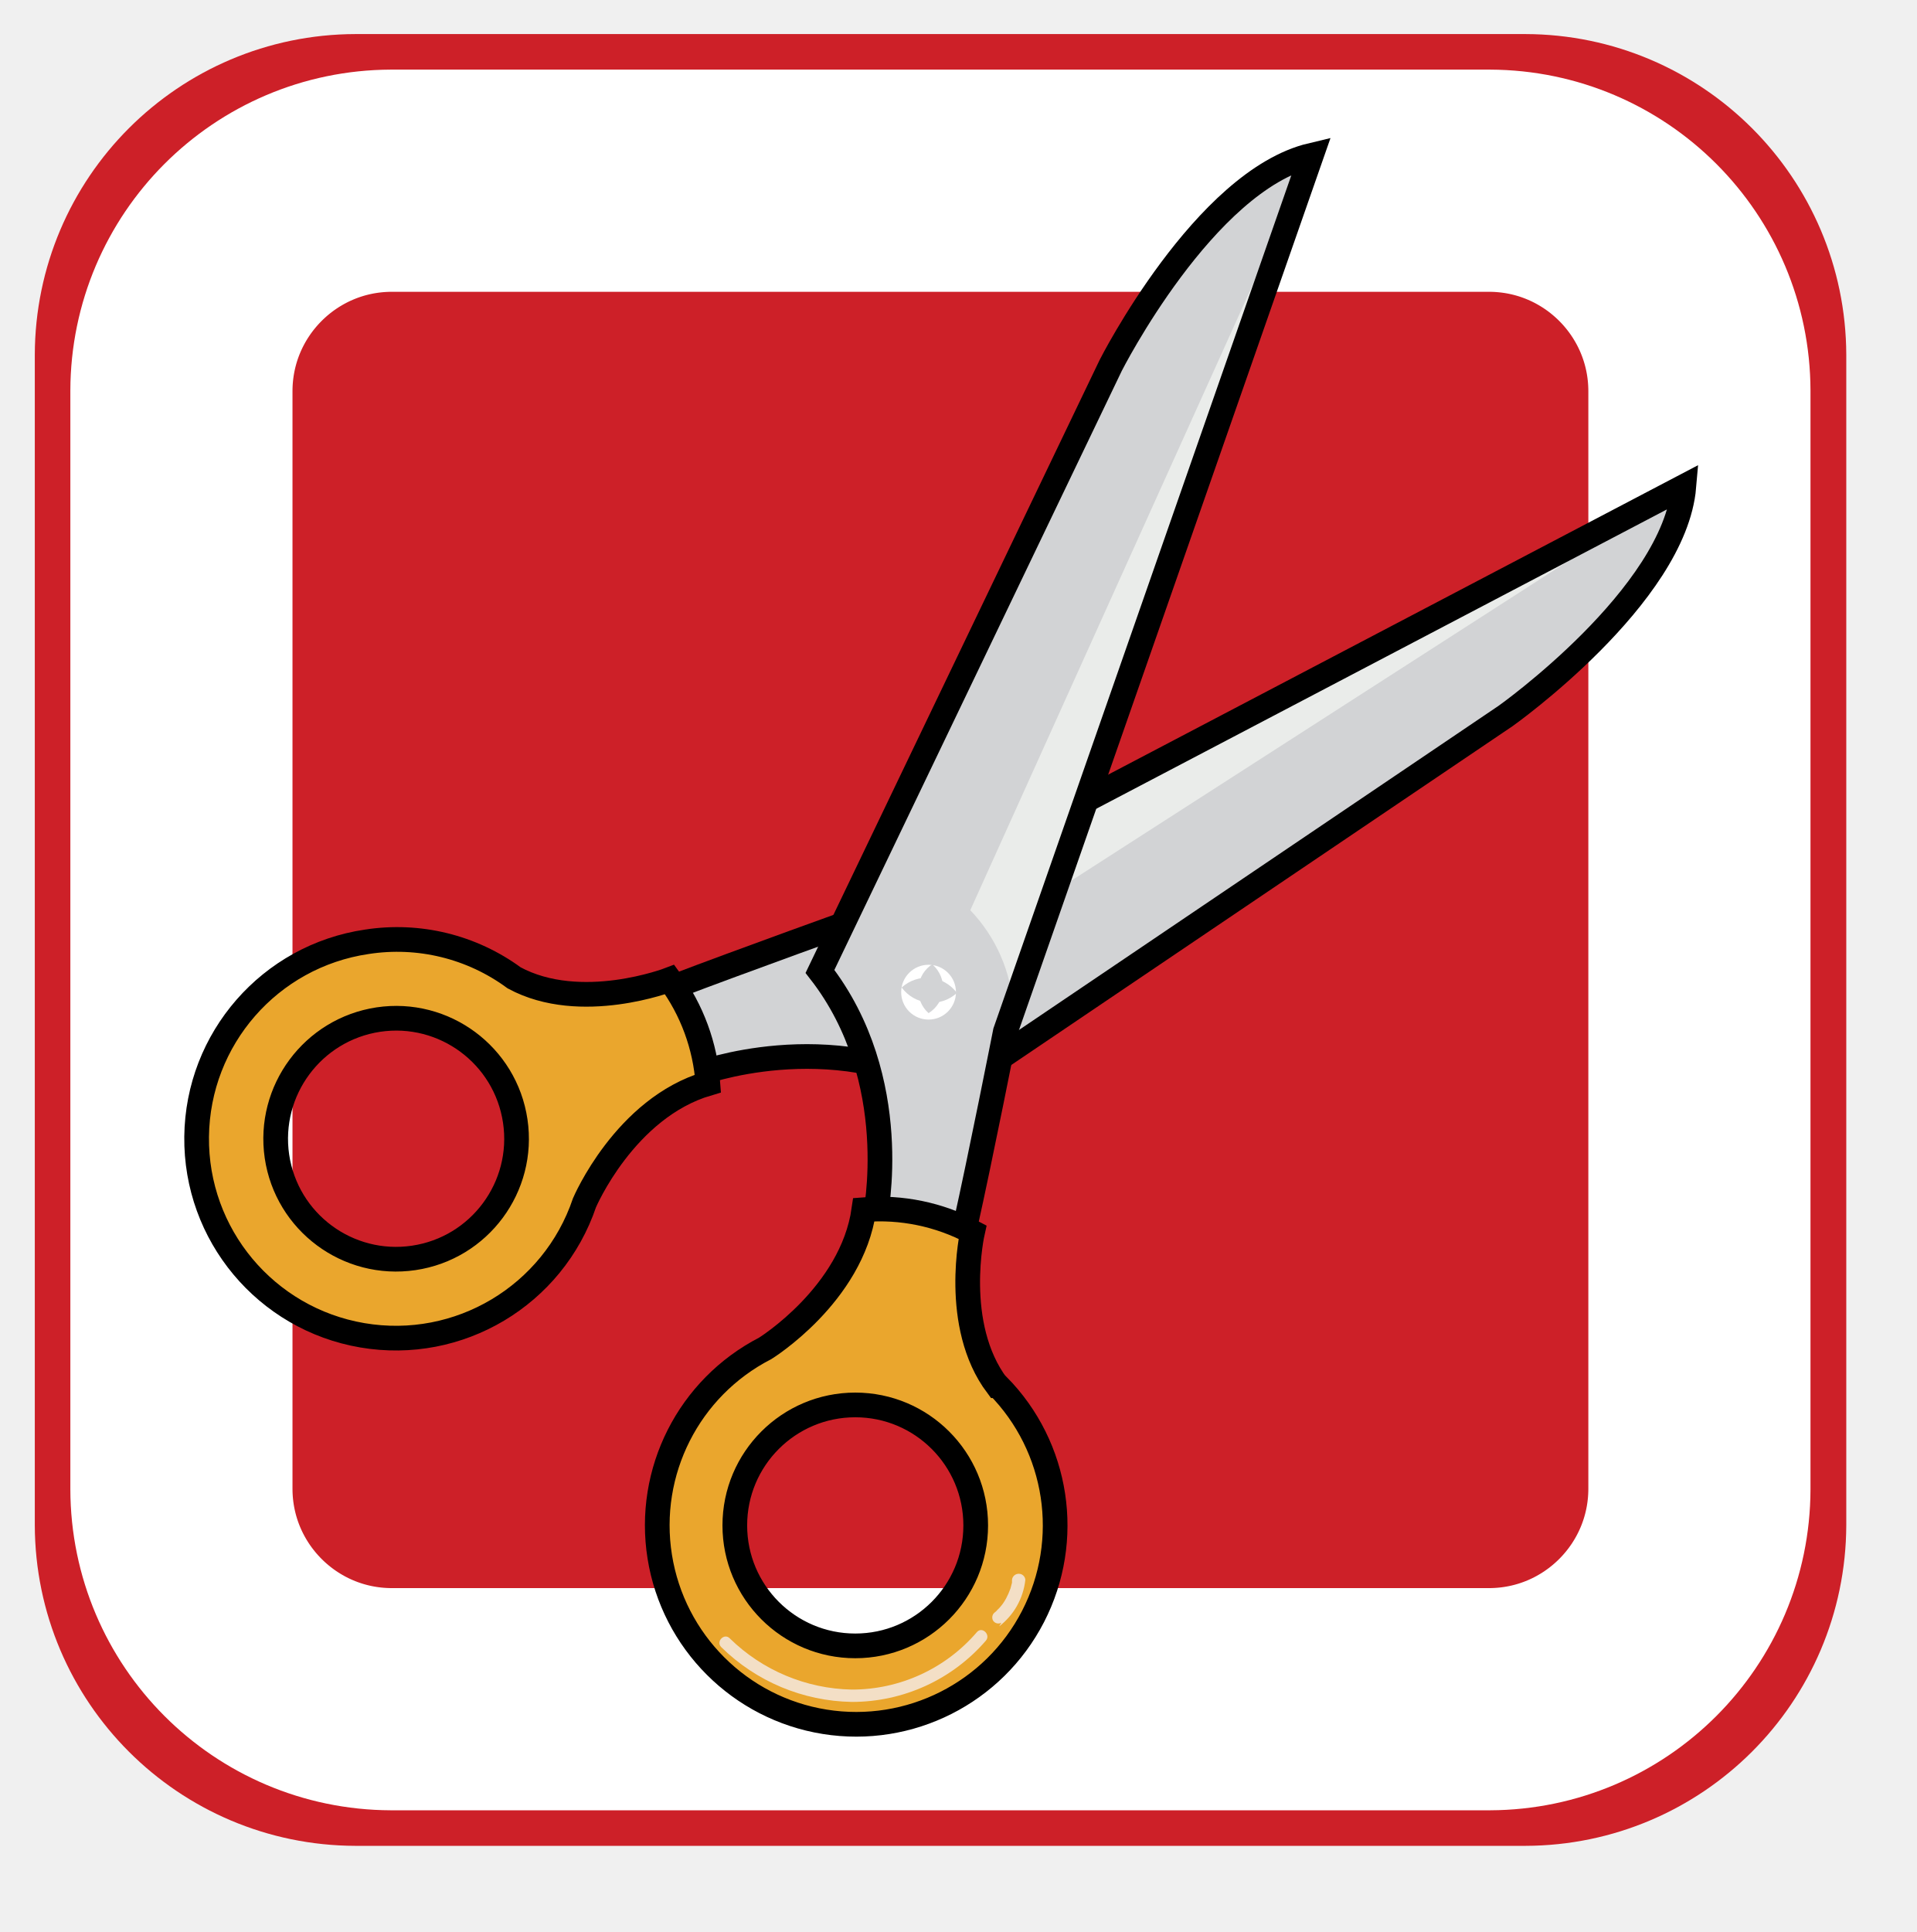
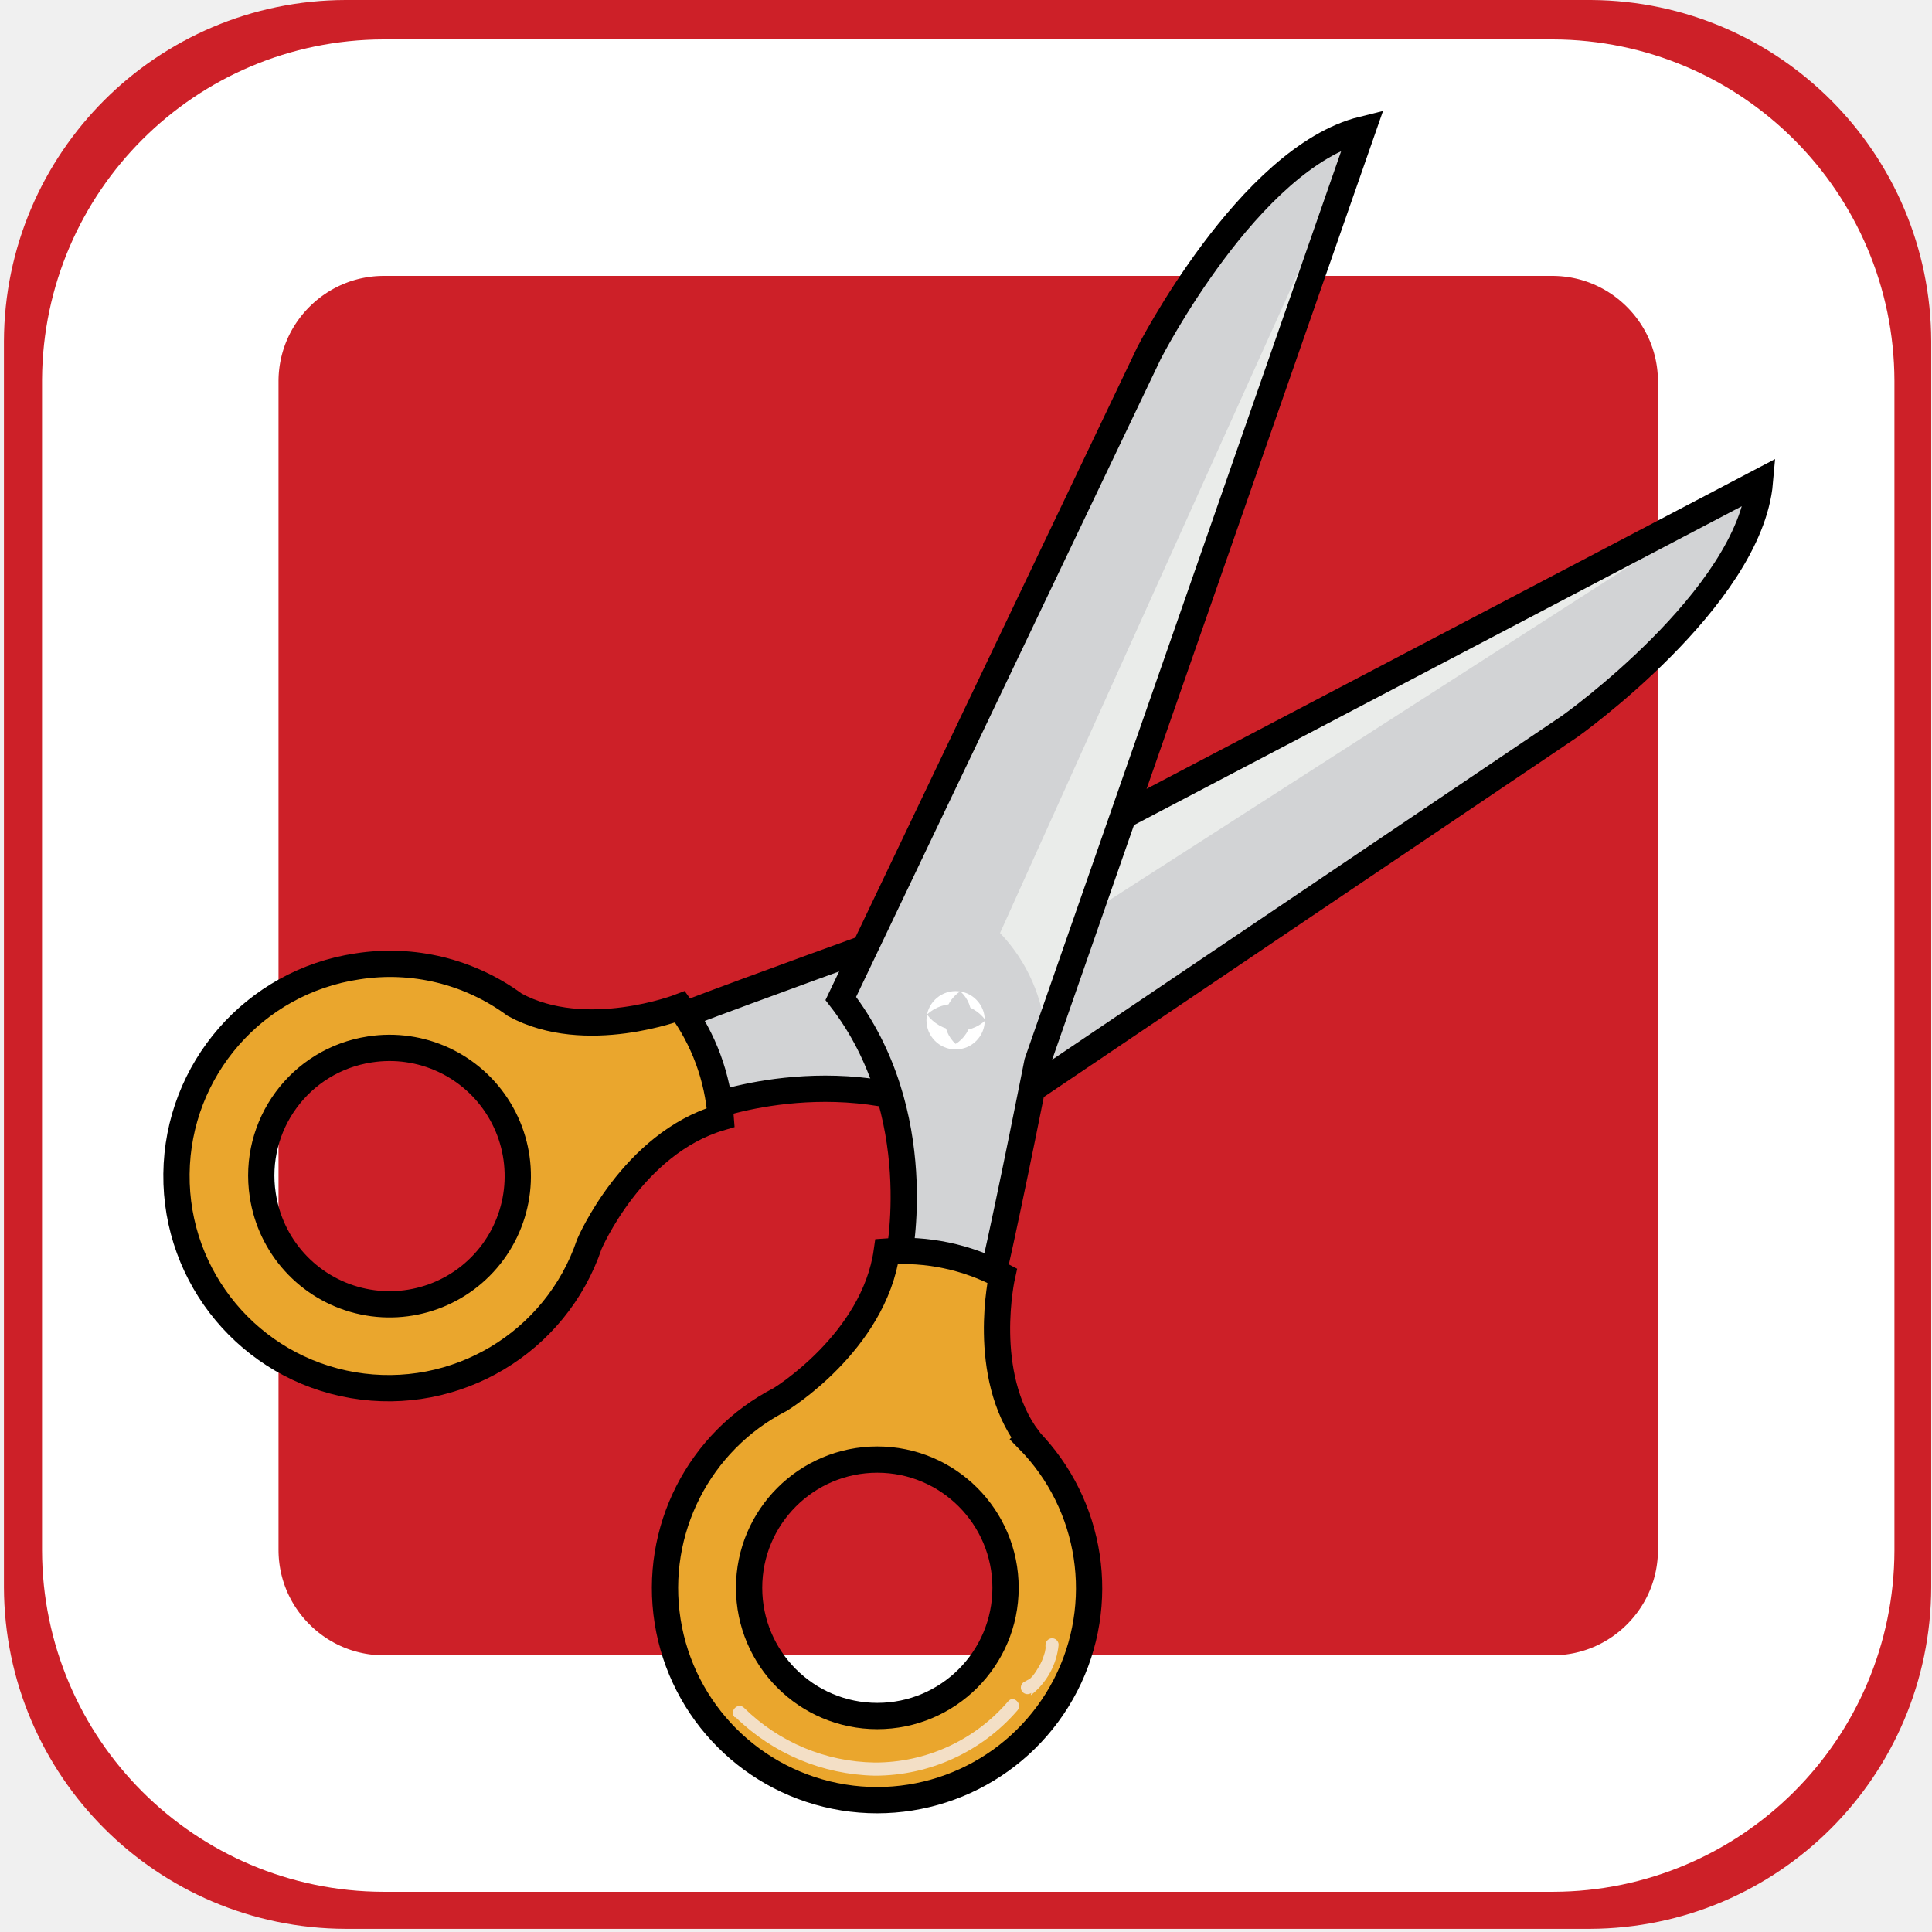
- <svg xmlns="http://www.w3.org/2000/svg" viewBox="0 0 77.65 78.26">
+ <svg xmlns="http://www.w3.org/2000/svg" viewBox="0 0 73.53 73.53">
  <defs>
    <style>.cls-1,.cls-5{fill:#eaecea;}.cls-1,.cls-8,.cls-9{stroke:#000;}.cls-1,.cls-10,.cls-3,.cls-4,.cls-8,.cls-9{stroke-miterlimit:10;}.cls-2{fill:#cd2028;}.cls-3,.cls-4,.cls-8{fill:none;}.cls-3{stroke:#cd2028;}.cls-3,.cls-4{stroke-width:9px;}.cls-4{stroke:#fff;}.cls-6{clip-path:url(#clip-path);}.cls-7{fill:#d2d3d5;}.cls-9{fill:#eaa62d;}.cls-10{fill:#fff;stroke:#d2d3d5;}.cls-11{clip-path:url(#clip-path-2);}.cls-12{fill:#f3dfc6;}</style>
    <clipPath id="clip-path">
-       <path class="cls-1" d="M28.28,43.5s5.32-2,10.17.74L61,29s6.84-4.85,7.22-9.29L34.93,37.17s-4.87,1.75-7.6,2.79S28.28,43.5,28.28,43.5Z" />
+       <path class="cls-1" d="M27,42.14s5.32-2,10.16.74L59.75,27.64s6.84-4.86,7.23-9.3L33.68,35.81s-4.87,1.75-7.6,2.79S27,42.14,27,42.14Z" />
    </clipPath>
    <clipPath id="clip-path-2">
-       <path class="cls-1" d="M35.45,49.3s1.19-5.56-2.23-9.95L45,14.8s3.79-7.48,8.13-8.51L40.73,41.79s-1,5.07-1.64,7.93S35.45,49.3,35.45,49.3Z" />
+       <path class="cls-1" d="M34.19,47.93S35.39,42.38,32,38L43.73,13.44S47.53,6,51.86,4.93L39.48,40.43s-1,5.07-1.65,7.93S34.19,47.93,34.19,47.93Z" />
    </clipPath>
  </defs>
  <g id="Layer_4" data-name="Layer 4">
-     <path class="cls-2" d="M70.3,61.77a8.53,8.53,0,0,1-8.51,8.5H14.41a8.52,8.52,0,0,1-8.5-8.5V14.38a8.52,8.52,0,0,1,8.5-8.5H61.79a8.53,8.53,0,0,1,8.51,8.5Z" />
-     <path class="cls-3" d="M70.3,61.77a8.53,8.53,0,0,1-8.51,8.5H14.41a8.52,8.52,0,0,1-8.5-8.5V14.38a8.52,8.52,0,0,1,8.5-8.5H61.79a8.53,8.53,0,0,1,8.51,8.5Z" />
-     <path class="cls-2" d="M68.85,60.32a8.53,8.53,0,0,1-8.5,8.51H15.85a8.53,8.53,0,0,1-8.5-8.51V15.83a8.53,8.53,0,0,1,8.5-8.51h44.5a8.53,8.53,0,0,1,8.5,8.51Z" />
-     <path class="cls-4" d="M68.85,60.32a8.53,8.53,0,0,1-8.5,8.51H15.85a8.53,8.53,0,0,1-8.5-8.51V15.83a8.53,8.53,0,0,1,8.5-8.51h44.5a8.53,8.53,0,0,1,8.5,8.51Z" />
-     <path class="cls-5" d="M28.28,43.5s5.32-2,10.17.74L61,29s6.84-4.85,7.22-9.29L34.93,37.17s-4.87,1.75-7.6,2.79S28.28,43.5,28.28,43.5Z" />
+     <path class="cls-2" d="M69,60.4a8.53,8.53,0,0,1-8.5,8.51H13.16A8.54,8.54,0,0,1,4.65,60.4V13a8.53,8.53,0,0,1,8.51-8.5H60.54A8.52,8.52,0,0,1,69,13Z" />
+     <path class="cls-3" d="M69,60.4a8.53,8.53,0,0,1-8.5,8.51H13.16A8.54,8.54,0,0,1,4.65,60.4V13a8.53,8.53,0,0,1,8.51-8.5H60.54A8.52,8.52,0,0,1,69,13Z" />
+     <path class="cls-2" d="M67.6,59a8.52,8.52,0,0,1-8.5,8.5H14.6A8.52,8.52,0,0,1,6.1,59V14.46A8.52,8.52,0,0,1,14.6,6H59.1a8.53,8.53,0,0,1,8.5,8.5Z" />
+     <path class="cls-4" d="M67.6,59a8.52,8.52,0,0,1-8.5,8.5H14.6A8.52,8.52,0,0,1,6.1,59V14.46A8.52,8.52,0,0,1,14.6,6H59.1a8.53,8.53,0,0,1,8.5,8.5Z" />
+     <path class="cls-5" d="M27,42.14s5.32-2,10.16.74L59.75,27.64s6.84-4.86,7.23-9.3L33.68,35.81s-4.87,1.75-7.6,2.79S27,42.14,27,42.14Z" />
    <g class="cls-6">
-       <path class="cls-7" d="M68.23,19.71,40,37.86a6.36,6.36,0,0,0-4.18-1.16,33.67,33.67,0,0,0-7.51,1.51l-1.95,2.73,1.82,4,10.68.17L44.92,41,67.34,25l1.52-4.85-.63-.4" />
+       <path class="cls-7" d="M67,18.34,38.75,36.49a6.39,6.39,0,0,0-4.18-1.15,32.94,32.94,0,0,0-7.5,1.51l-2,2.72,1.83,4,10.68.17,6-4.13,22.42-16,1.53-4.86-.63-.4" />
    </g>
-     <path class="cls-8" d="M28.28,43.5s5.32-2,10.17.74L61,29s6.84-4.85,7.22-9.29L34.93,37.17s-4.87,1.75-7.6,2.79S28.28,43.5,28.28,43.5Z" />
-     <path class="cls-9" d="M14.86,38.15a8.07,8.07,0,1,0,8.82,10.57h0s1.63-3.84,5-4.83a8.06,8.06,0,0,0-1.55-4.21s-3.6,1.39-6.3-.07h0A8,8,0,0,0,14.86,38.15Zm.47,3.15a4.88,4.88,0,1,1-4.11,5.54A4.89,4.89,0,0,1,15.33,41.3Z" />
-     <circle class="cls-10" cx="36.97" cy="40.02" r="1.61" />
-     <path class="cls-7" d="M38,39.67a1.26,1.26,0,0,1-1.94.48,1.28,1.28,0,0,1,.85-.73A1.3,1.3,0,0,1,38,39.67Z" />
-     <path class="cls-7" d="M37.35,41.06a1.55,1.55,0,0,1-.76-1,1.49,1.49,0,0,1,.21-1.21,1.51,1.51,0,0,1,.76,1A1.53,1.53,0,0,1,37.35,41.06Z" />
-     <path class="cls-5" d="M35.45,49.3s1.19-5.56-2.23-9.95L45,14.8s3.79-7.48,8.13-8.51L40.73,41.79s-1,5.07-1.64,7.93S35.45,49.3,35.45,49.3Z" />
+     <path class="cls-8" d="M27,42.14s5.32-2,10.16.74L59.75,27.64s6.84-4.86,7.23-9.3L33.68,35.81s-4.87,1.75-7.6,2.79S27,42.14,27,42.14Z" />
+     <path class="cls-9" d="M13.6,36.78a8.07,8.07,0,1,0,8.83,10.57h0s1.63-3.83,5-4.82a8.06,8.06,0,0,0-1.55-4.21s-3.59,1.39-6.29-.08h0A8,8,0,0,0,13.6,36.78Zm.47,3.16A4.88,4.88,0,1,1,10,45.48,4.86,4.86,0,0,1,14.07,39.94Z" />
+     <circle class="cls-10" cx="35.72" cy="38.65" r="1.61" />
+     <path class="cls-7" d="M36.78,38.31a1.26,1.26,0,0,1-.85.72,1.24,1.24,0,0,1-1.09-.25,1.25,1.25,0,0,1,1.94-.47Z" />
+     <path class="cls-7" d="M36.09,39.7a1.52,1.52,0,0,1-.54-2.18,1.5,1.5,0,0,1,.54,2.18Z" />
+     <path class="cls-5" d="M34.19,47.93S35.39,42.38,32,38L43.73,13.44S47.53,6,51.86,4.93L39.48,40.43s-1,5.07-1.65,7.93S34.19,47.93,34.19,47.93Z" />
    <g class="cls-11">
-       <path class="cls-7" d="M53.12,6.29,39.31,36.87a6.34,6.34,0,0,1,1.75,4,33.4,33.4,0,0,1-.38,7.64l-2.41,2.34L34.06,49.6,32.33,39.05l3.2-6.58L48.05,7.94l4.58-2.22.49.57" />
+       <path class="cls-7" d="M51.86,4.93,38.06,35.51a6.35,6.35,0,0,1,1.75,4,33.23,33.23,0,0,1-.39,7.65L37,49.45l-4.2-1.22L31.08,37.69l3.19-6.58L46.79,6.58l4.58-2.22.49.57" />
    </g>
-     <path class="cls-8" d="M35.45,49.3s1.19-5.56-2.23-9.95L45,14.8s3.79-7.48,8.13-8.51L40.73,41.79s-1,5.07-1.64,7.93S35.45,49.3,35.45,49.3Z" />
-     <path class="cls-9" d="M40.4,56.13h0c-1.85-2.46-1-6.22-1-6.22A8,8,0,0,0,35,49c-.49,3.45-4,5.62-4,5.62h0a8.06,8.06,0,1,0,9.43,1.51ZM34.65,66.67a4.88,4.88,0,1,1,4.88-4.88A4.88,4.88,0,0,1,34.65,66.67Z" />
-     <circle class="cls-10" cx="37.62" cy="40.19" r="1.61" />
-     <path class="cls-7" d="M37.8,39.09a1.28,1.28,0,0,1,.41,1,1.26,1.26,0,0,1-.59.95,1.25,1.25,0,0,1,.18-2Z" />
-     <path class="cls-7" d="M36.53,40a1.54,1.54,0,0,1,1.17-.39,1.55,1.55,0,0,1,1.07.61A1.51,1.51,0,0,1,36.53,40Z" />
-     <path class="cls-12" d="M29.22,66.72a7.72,7.72,0,0,0,5.29,2.22,7.16,7.16,0,0,0,5.43-2.48c.21-.24-.15-.59-.36-.35a6.66,6.66,0,0,1-5.07,2.33,7.26,7.26,0,0,1-4.94-2.07c-.22-.24-.58.12-.35.35Z" />
-     <path class="cls-12" d="M40.48,65.88A2.75,2.75,0,0,0,41.54,64c0-.13-.12-.25-.25-.25A.27.27,0,0,0,41,64V64s0,0,0,0,0,.07,0,.11l-.06.23a3,3,0,0,1-.18.41,2.39,2.39,0,0,1-.13.21l-.07.09s0,0,0,0l0,0a1.29,1.29,0,0,1-.16.17.3.3,0,0,1-.08.08l0,0,0,0a.26.26,0,0,0-.09.34.25.25,0,0,0,.34.09Z" />
+     <path class="cls-8" d="M34.19,47.93S35.39,42.38,32,38L43.73,13.44S47.53,6,51.86,4.93L39.48,40.43s-1,5.07-1.65,7.93S34.19,47.93,34.19,47.93Z" />
+     <path class="cls-9" d="M39.14,54.77h0c-1.85-2.46-1-6.22-1-6.22a8.07,8.07,0,0,0-4.39-.92c-.49,3.46-4.05,5.63-4.05,5.63h0a8.07,8.07,0,1,0,9.43,1.52ZM33.39,65.31a4.88,4.88,0,1,1,4.88-4.88A4.88,4.88,0,0,1,33.39,65.31Z" />
+     <circle class="cls-10" cx="36.37" cy="38.83" r="1.61" />
+     <path class="cls-7" d="M36.55,37.73a1.25,1.25,0,0,1-.18,2,1.25,1.25,0,0,1-.41-1A1.29,1.29,0,0,1,36.55,37.73Z" />
+     <path class="cls-7" d="M35.28,38.61a1.5,1.5,0,0,1,2.23.22,1.49,1.49,0,0,1-1.16.39A1.53,1.53,0,0,1,35.28,38.61Z" />
+     <path class="cls-12" d="M28,65.36a7.81,7.81,0,0,0,5.29,2.22,7.17,7.17,0,0,0,5.43-2.48c.21-.24-.14-.6-.35-.35a6.66,6.66,0,0,1-5.08,2.33A7.22,7.22,0,0,1,28.32,65c-.23-.23-.58.12-.36.36Z" />
+     <path class="cls-12" d="M39.23,64.52a2.77,2.77,0,0,0,1.06-1.92.25.25,0,0,0-.25-.25.26.26,0,0,0-.25.25v.06s0,0,0,0a.36.36,0,0,1,0,.1,1.05,1.05,0,0,1-.06.24,1.83,1.83,0,0,1-.18.41l-.12.2a.86.86,0,0,1-.07.1l0,0,0,0a.93.93,0,0,1-.16.18L39,64l0,0s-.06.05,0,0a.25.25,0,1,0,.25.43Z" />
  </g>
</svg>
